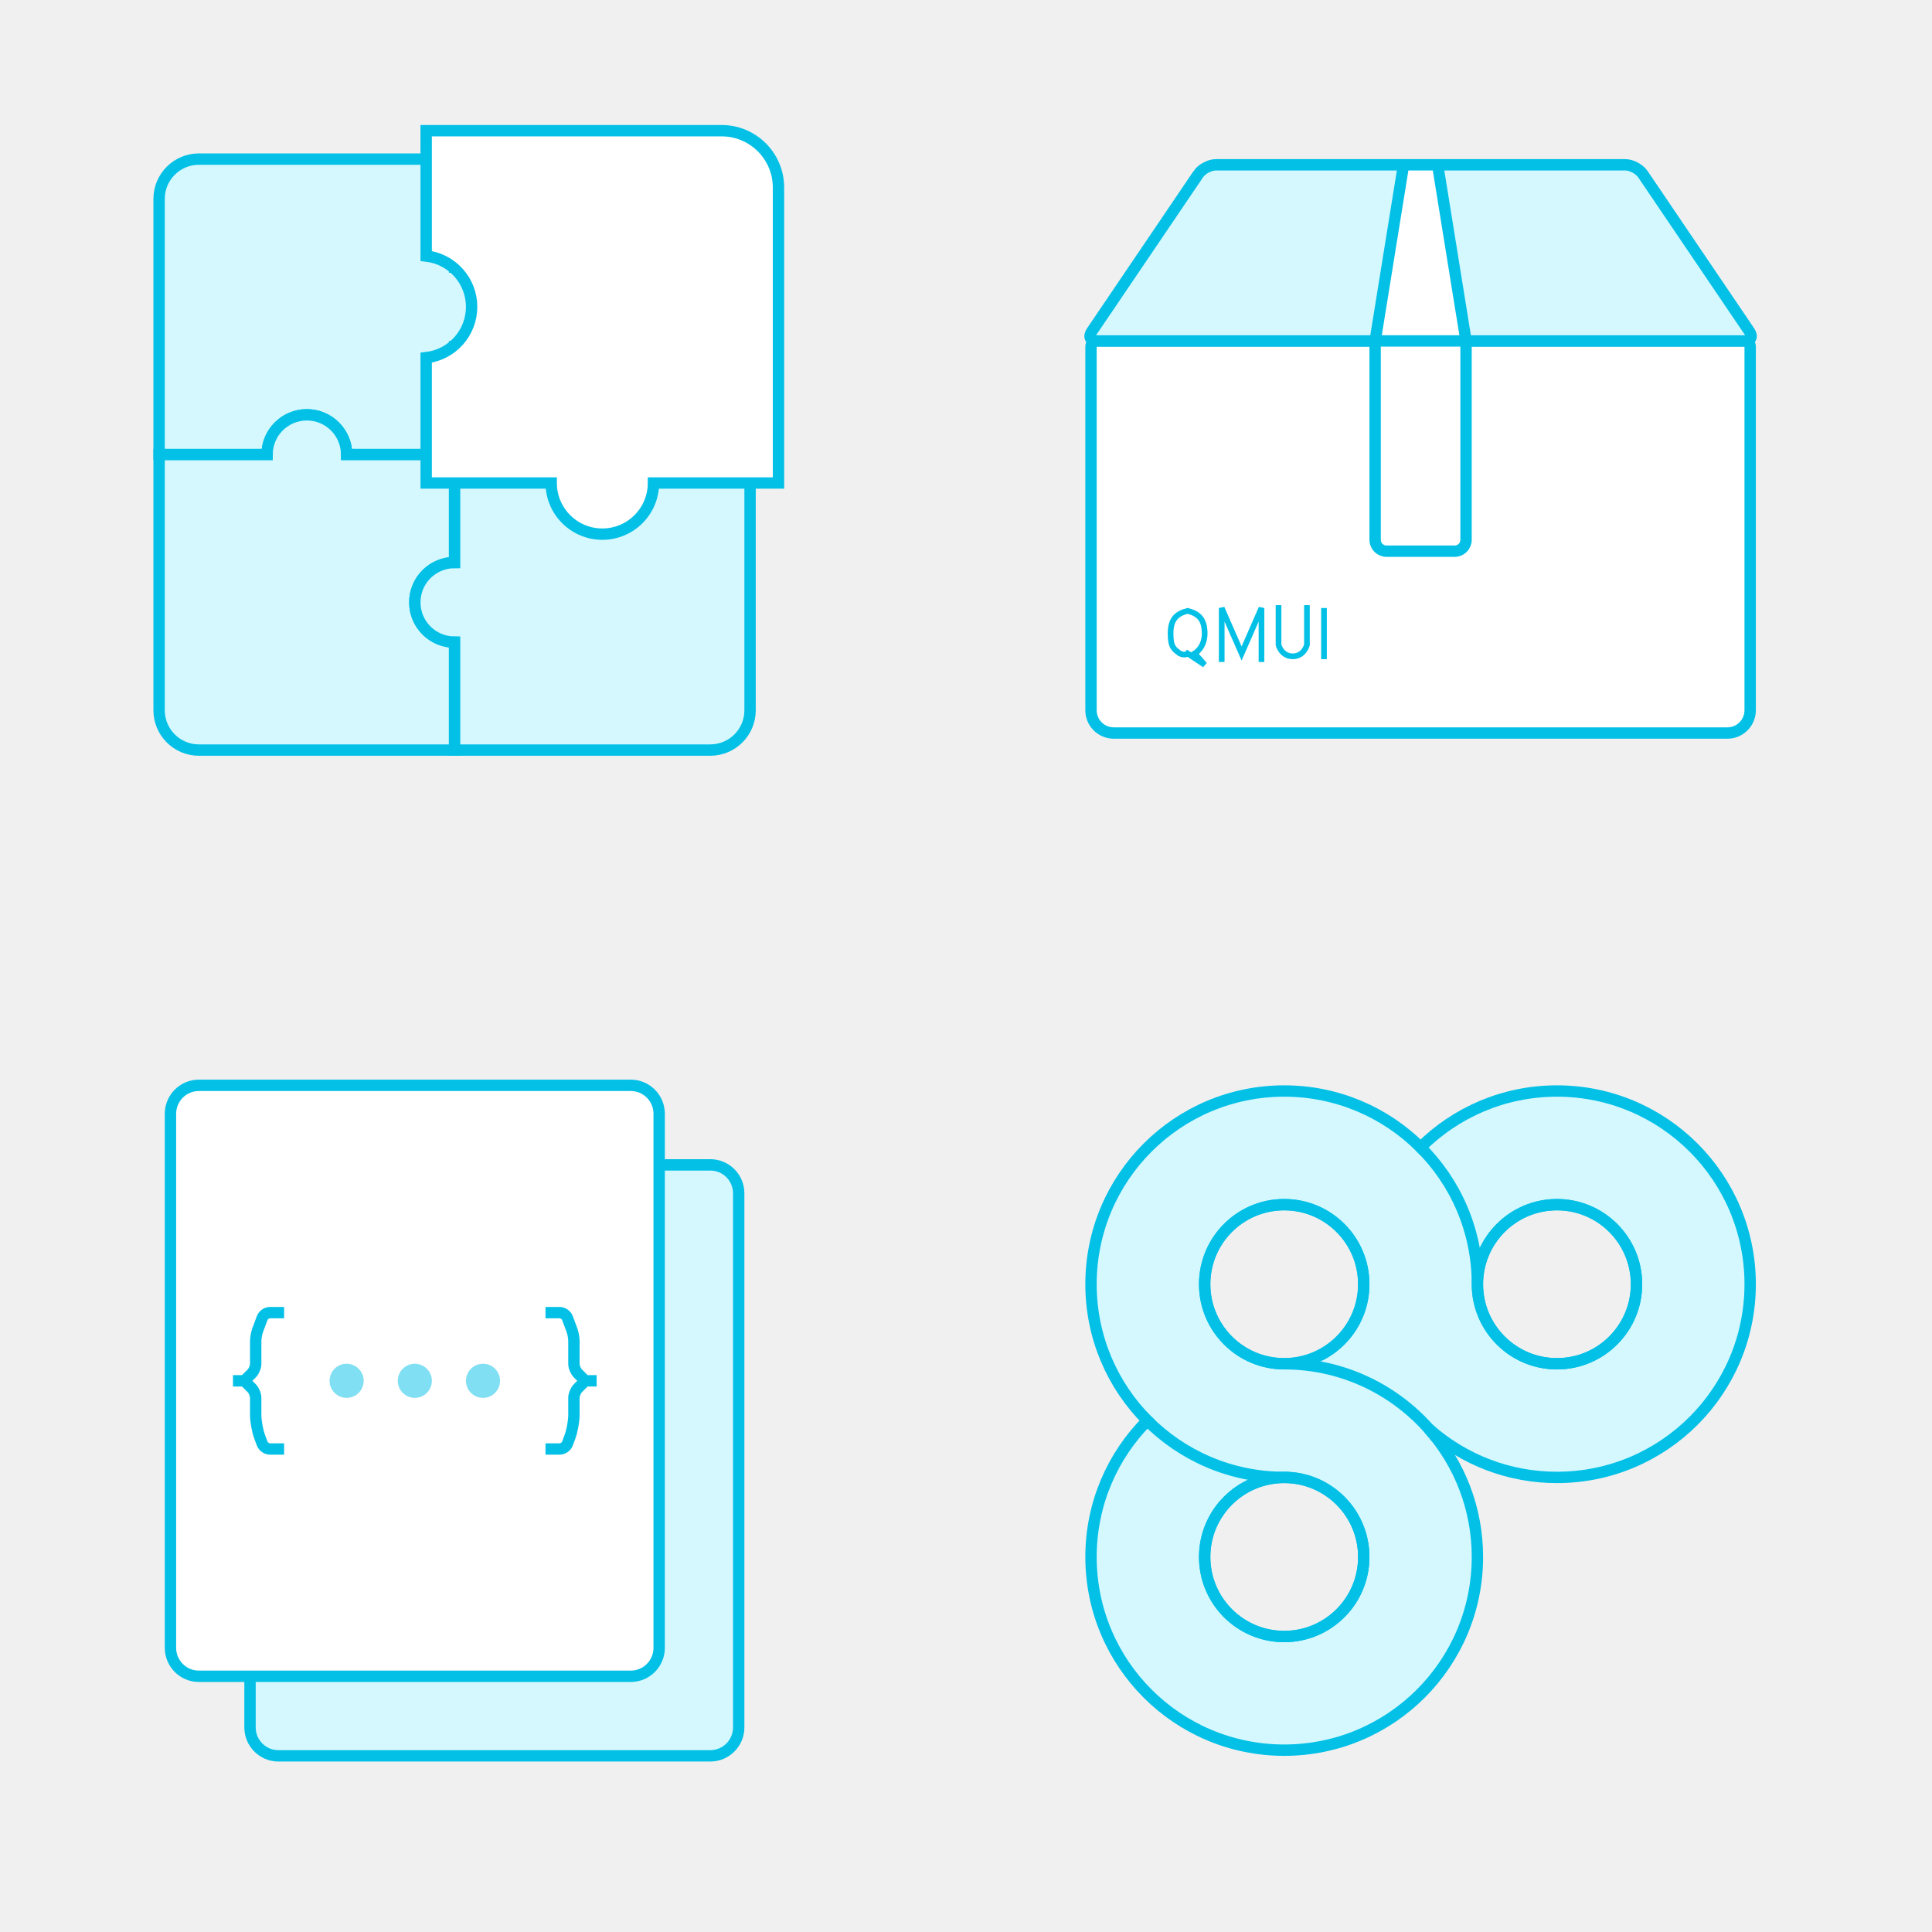
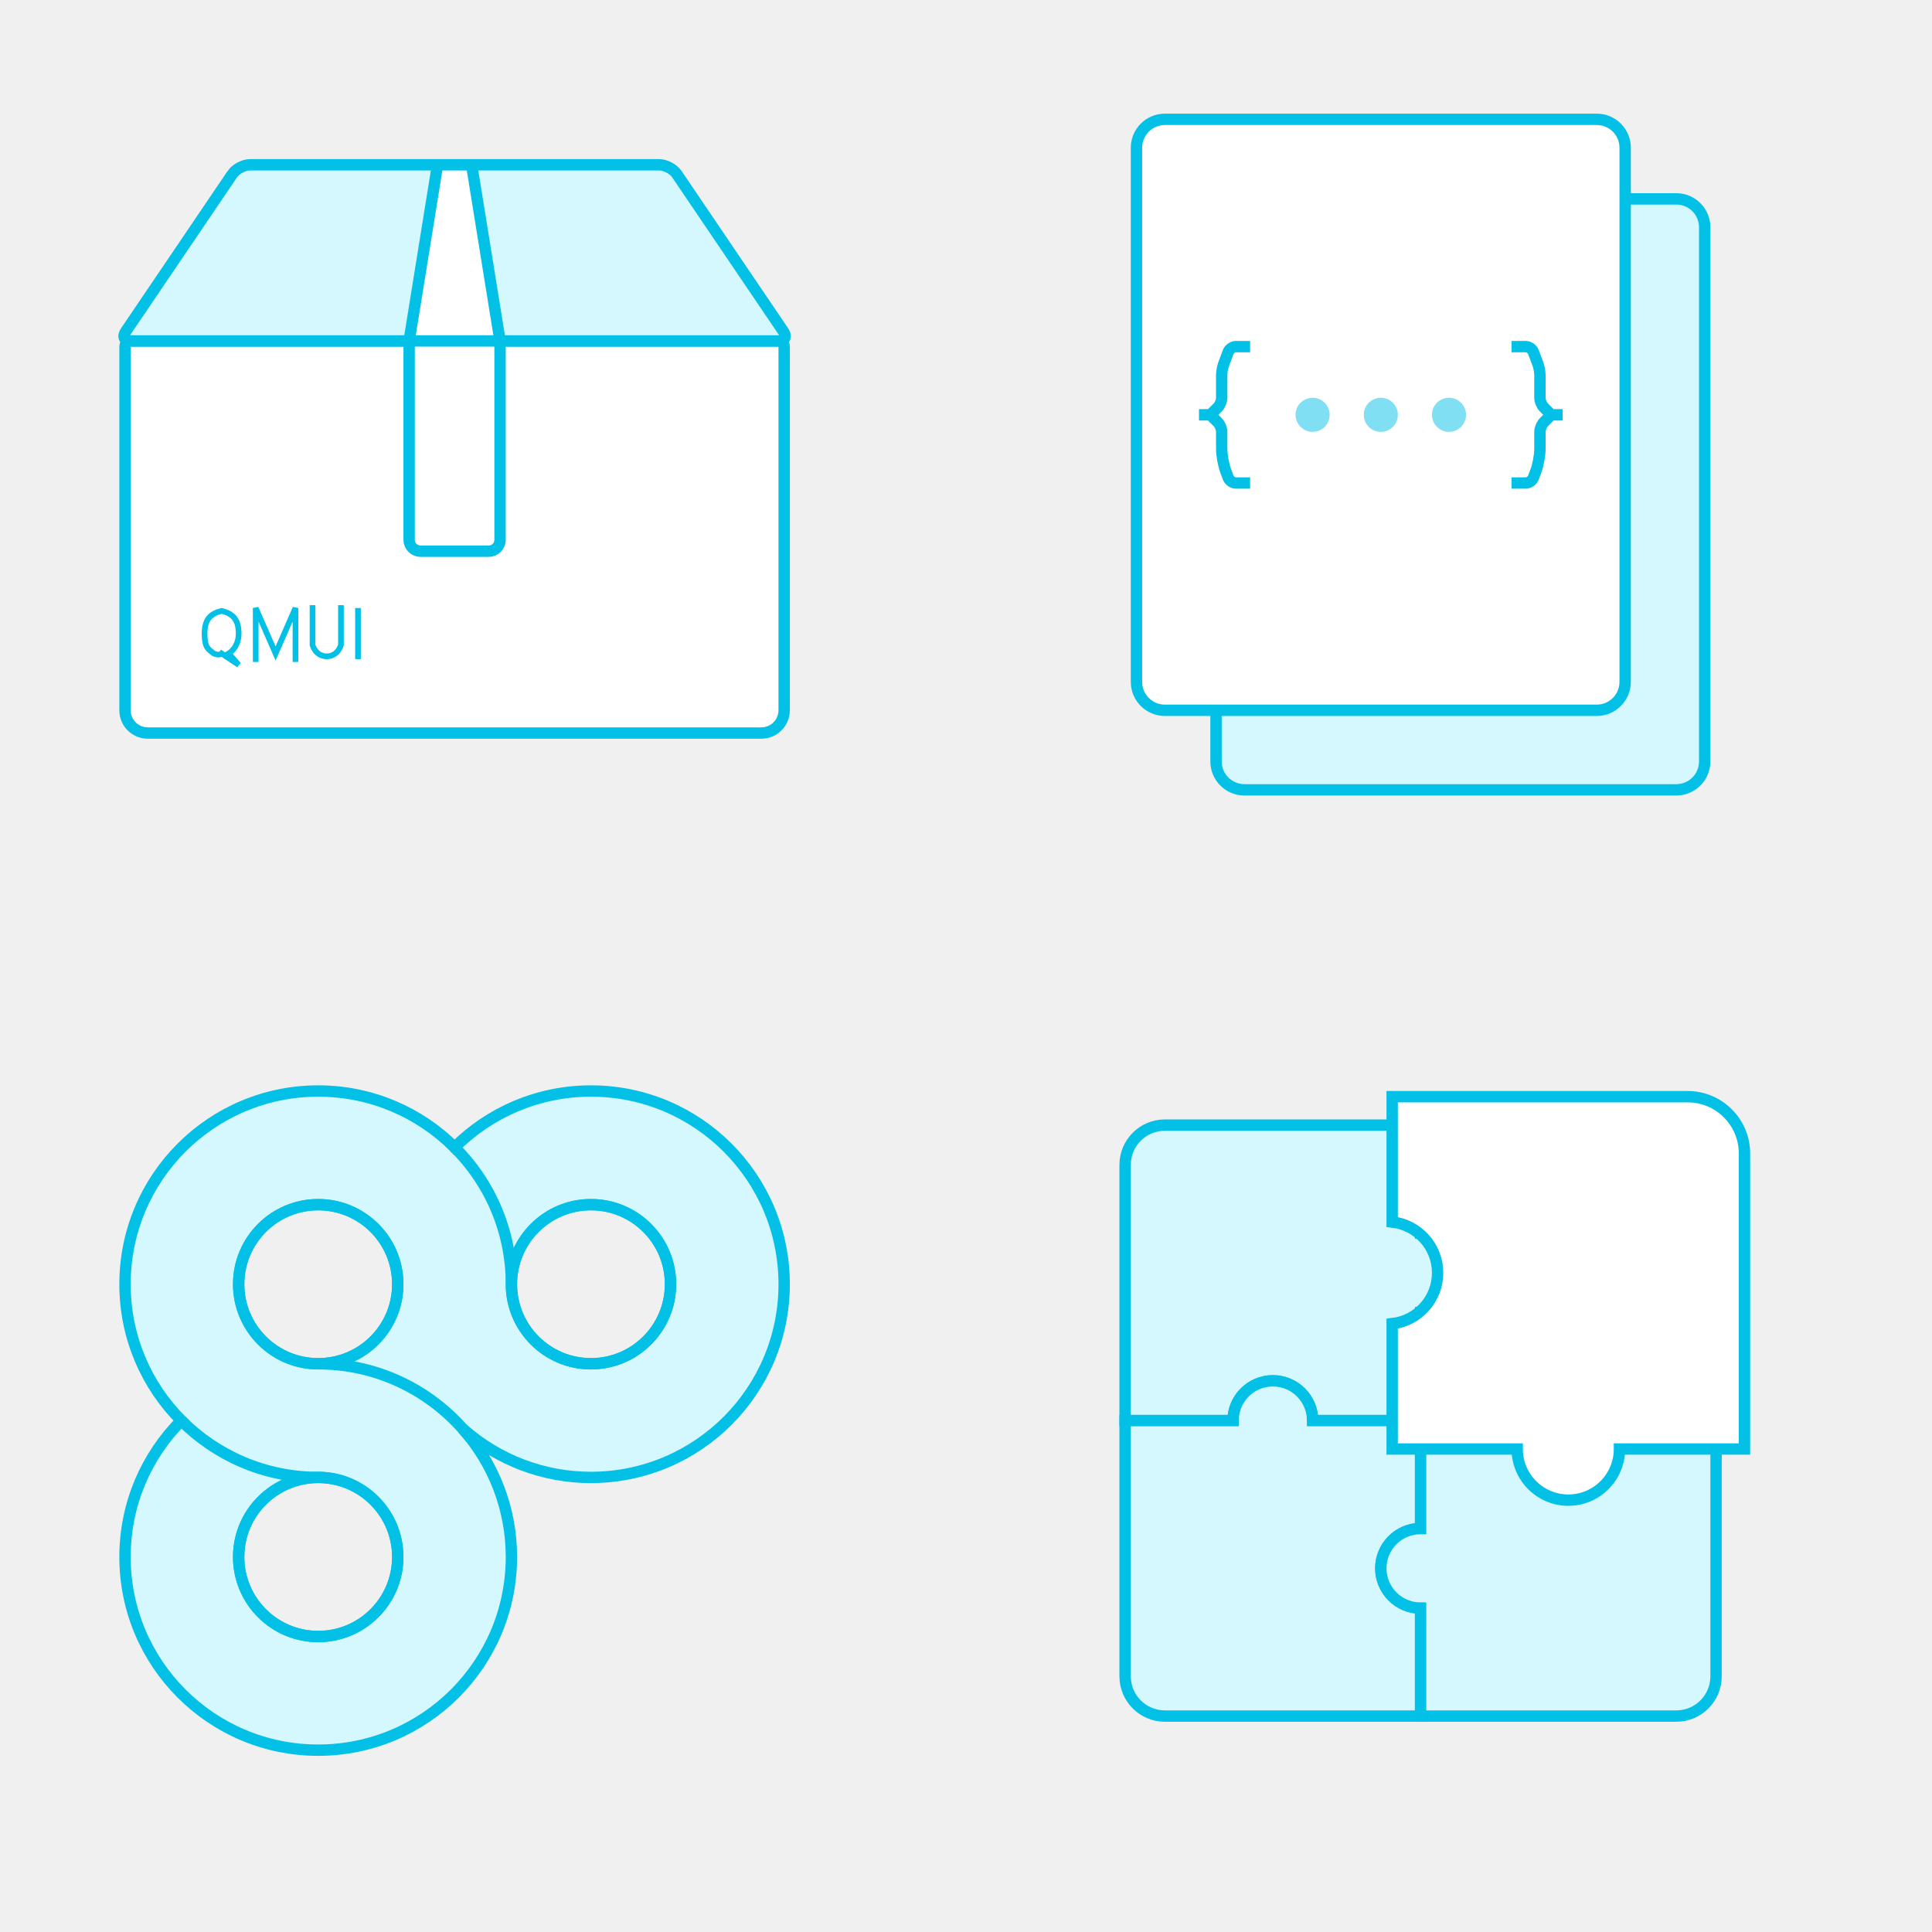
<svg xmlns="http://www.w3.org/2000/svg" width="340" height="340" data-sprite-id="13515267ecb8f40bae24678b6f352913" data-total="4">
-   <svg width="160" height="160" data-name="Component" data-svg-id="d49d2513a1">
-     <g fill="none" fill-rule="evenodd">
-       <path d="M0 0h160v160H0z" />
-       <path d="M47 80H28V35a7 7 0 0 1 7-7h45v19a7 7 0 0 1 0 14v19H61a7 7 0 0 0-14 0z" stroke="#03C0E6" stroke-width="2" fill="#D5F8FF" />
-       <path d="M80 99V80H61a7 7 0 0 0-14 0H28v45a7 7 0 0 0 7 7h45v-19a7 7 0 0 1 0-14z" stroke="#03C0E6" stroke-width="2" fill="#D5F8FF" />
-       <path d="M113 80h19v45a7 7 0 0 1-7 7H80v-19a7 7 0 0 1 0-14V80h19a7 7 0 0 0 14 0z" stroke="#03C0E6" stroke-width="2" fill="#D5F8FF" />
-       <path d="M115 85h22V32.996c0-5.52-4.484-9.996-9.996-9.996H75v22.055a9.001 9.001 0 0 1 0 17.89V85h22a9 9 0 1 0 18 0z" stroke="#03C0E6" stroke-width="2" fill="#FFF" />
-     </g>
-   </svg>
-   <svg width="160" height="160" x="170" data-name="Extension" data-svg-id="49e6f38b18">
+   <svg width="160" height="160" data-name="Extension" data-svg-id="49e6f38b18">
    <g fill="none" fill-rule="evenodd">
      <path d="M-66 0H94v160H-66z" />
      <path d="M22 61.002A.999.999 0 0 1 23.003 60h113.994A.997.997 0 0 1 138 61.002v63.99c0 2.214-1.799 4.008-3.993 4.008H25.993A4 4 0 0 1 22 124.992v-63.99z" stroke="#03C0E6" stroke-width="2" fill="#FFF" />
      <g stroke="#03C0E6">
        <path d="M63 107v9" />
        <path d="M55 107v6.5s.5 2 2.5 2 2.5-2 2.5-2V107m-15 9v-9l3.5 8 3.5-8v9m-16-4.5c0 2.5.652 2.733 1.617 3.5 1.02.447 1.383 0 1.383 0l3 2-1.743-2S42 114 42 111.5s-1.033-3.5-3-4c-1.967.5-3 1.5-3 4z" stroke-linecap="square" />
      </g>
      <path d="M40.317 31.484c.93-1.372 3.027-2.484 4.686-2.484h69.994c1.652 0 3.757 1.112 4.686 2.484l17.634 26.032c.93 1.372.337 2.484-1.323 2.484H24.006c-1.66 0-2.252-1.112-1.323-2.484l17.634-26.032z" fill="#D5F8FF" />
      <path d="M83 29l5 31v34.998A1.998 1.998 0 0 1 86.006 97H73.994A2 2 0 0 1 72 94.998V60l5-31" stroke="#03C0E6" stroke-width="2" fill="#FFF" />
      <path d="M40.878 30.656c.62-.915 2.015-1.656 3.116-1.656h72.012c1.101 0 2.492.736 3.116 1.656l18.756 27.688c.62.915.223 1.656-.877 1.656H23c-1.104 0-1.5-.736-.877-1.656l18.756-27.688z" stroke="#03C0E6" stroke-width="2" />
    </g>
  </svg>
-   <svg width="160" height="160" data-name="Sass" data-svg-id="c89b06b974" y="170">
+   <svg width="160" height="160" data-name="Sass" data-svg-id="c89b06b974" x="170">
    <g fill="none" fill-rule="evenodd">
      <path d="M0 0h160v160H0z" />
      <path d="M48.995 35h76.01A4.999 4.999 0 0 1 130 40.006v93.988a5 5 0 0 1-4.995 5.006h-76.01A4.999 4.999 0 0 1 44 133.994V40.006A5 5 0 0 1 48.995 35z" stroke="#03C0E6" stroke-width="2" fill="#D5F8FF" stroke-linecap="round" />
      <rect stroke="#03C0E6" stroke-width="2" fill="#FFF" stroke-linecap="square" x="30" y="21" width="86" height="104" rx="5" />
      <path d="M85 76a3 3 0 1 1 0-6 3 3 0 0 1 0 6zm-12 0a3 3 0 1 1 0-6 3 3 0 0 1 0 6zm-12 0a3 3 0 1 1 0-6 3 3 0 0 1 0 6z" fill-opacity=".5" fill="#03C0E6" />
      <path d="M50 61h-2.506c-.55 0-1.155.428-1.342.928l-.804 2.144A6.57 6.57 0 0 0 45 65.991v4.018c0 .547-.313 1.303-.71 1.702L43 73h-2 2l1.29 1.29c.392.392.71 1.161.71 1.7v3.012c0 1.104.314 2.837.702 3.87l.45 1.2c.192.513.806.928 1.342.928H50m46 0h2.506c.536 0 1.15-.415 1.342-.928l.45-1.2c.388-1.033.702-2.766.702-3.87v-3.011c0-.54.318-1.31.71-1.702L103 73h2-2l-1.29-1.29c-.397-.397-.71-1.154-.71-1.7v-4.02a6.57 6.57 0 0 0-.348-1.918l-.804-2.144c-.187-.5-.793-.928-1.342-.928H96" stroke="#03C0E6" stroke-width="2" />
    </g>
  </svg>
-   <svg width="160" height="160" y="170" data-name="Workflow" data-svg-id="bfd76bfa38" x="170">
+   <svg width="160" height="160" y="170" data-name="Workflow" data-svg-id="bfd76bfa38">
    <g fill="none" fill-rule="evenodd">
      <path d="M0 0h160v160H0z" />
      <path d="M31.917 80C25.788 73.85 22 65.368 22 56c0-18.778 15.222-34 34-34 9.368 0 17.85 3.788 24 9.917C86.15 25.788 94.632 22 104 22c18.778 0 34 15.222 34 34s-15.222 34-34 34a33.872 33.872 0 0 1-22.581-8.581A33.872 33.872 0 0 1 90 104c0 18.778-15.222 34-34 34s-34-15.222-34-34c0-9.368 3.788-17.85 9.917-24zM56 118c7.732 0 14-6.268 14-14s-6.268-14-14-14-14 6.268-14 14 6.268 14 14 14zm48-48c7.732 0 14-6.268 14-14s-6.268-14-14-14-14 6.268-14 14 6.268 14 14 14zm-48 0c7.732 0 14-6.268 14-14s-6.268-14-14-14-14 6.268-14 14 6.268 14 14 14z" fill="#D5F8FF" />
      <path d="M31.917 80C25.788 73.85 22 65.368 22 56c0-18.778 15.222-34 34-34 9.368 0 17.85 3.788 24 9.917C86.15 25.788 94.632 22 104 22c18.778 0 34 15.222 34 34s-15.222 34-34 34a33.872 33.872 0 0 1-22.581-8.581A33.872 33.872 0 0 1 90 104c0 18.778-15.222 34-34 34s-34-15.222-34-34c0-9.368 3.788-17.85 9.917-24zM56 118c7.732 0 14-6.268 14-14s-6.268-14-14-14-14 6.268-14 14 6.268 14 14 14zm48-48c7.732 0 14-6.268 14-14s-6.268-14-14-14-14 6.268-14 14 6.268 14 14 14zm-48 0c7.732 0 14-6.268 14-14s-6.268-14-14-14-14 6.268-14 14 6.268 14 14 14z" stroke="#03C0E6" stroke-width="2" />
      <path d="M56 118c-7.732 0-14-6.268-14-14s6.268-14 14-14 14 6.268 14 14-6.268 14-14 14zm48-48c-7.732 0-14-6.268-14-14s6.268-14 14-14 14 6.268 14 14-6.268 14-14 14zm-48 0c-7.732 0-14-6.268-14-14s6.268-14 14-14 14 6.268 14 14-6.268 14-14 14zm26.781 13.051C76.558 75.106 66.875 70 56 70m-24.117 9.966C38.042 86.163 46.573 90 56 90m34-34c0-9.469-3.87-18.034-10.116-24.198" stroke="#03C0E6" stroke-width="2" />
    </g>
  </svg>
+   <svg width="160" height="160" x="170" y="170" data-name="Component" data-svg-id="d49d2513a1">
+     <g fill="none" fill-rule="evenodd">
+       <path d="M0 0h160v160H0z" />
+       <path d="M47 80H28V35a7 7 0 0 1 7-7h45v19a7 7 0 0 1 0 14v19H61a7 7 0 0 0-14 0z" stroke="#03C0E6" stroke-width="2" fill="#D5F8FF" />
+       <path d="M80 99V80H61a7 7 0 0 0-14 0H28v45a7 7 0 0 0 7 7h45v-19a7 7 0 0 1 0-14z" stroke="#03C0E6" stroke-width="2" fill="#D5F8FF" />
+       <path d="M113 80h19v45a7 7 0 0 1-7 7H80v-19a7 7 0 0 1 0-14V80h19a7 7 0 0 0 14 0z" stroke="#03C0E6" stroke-width="2" fill="#D5F8FF" />
+       <path d="M115 85h22V32.996c0-5.52-4.484-9.996-9.996-9.996H75v22.055a9.001 9.001 0 0 1 0 17.89V85h22a9 9 0 1 0 18 0z" stroke="#03C0E6" stroke-width="2" fill="#FFF" />
+     </g>
+   </svg>
</svg>
